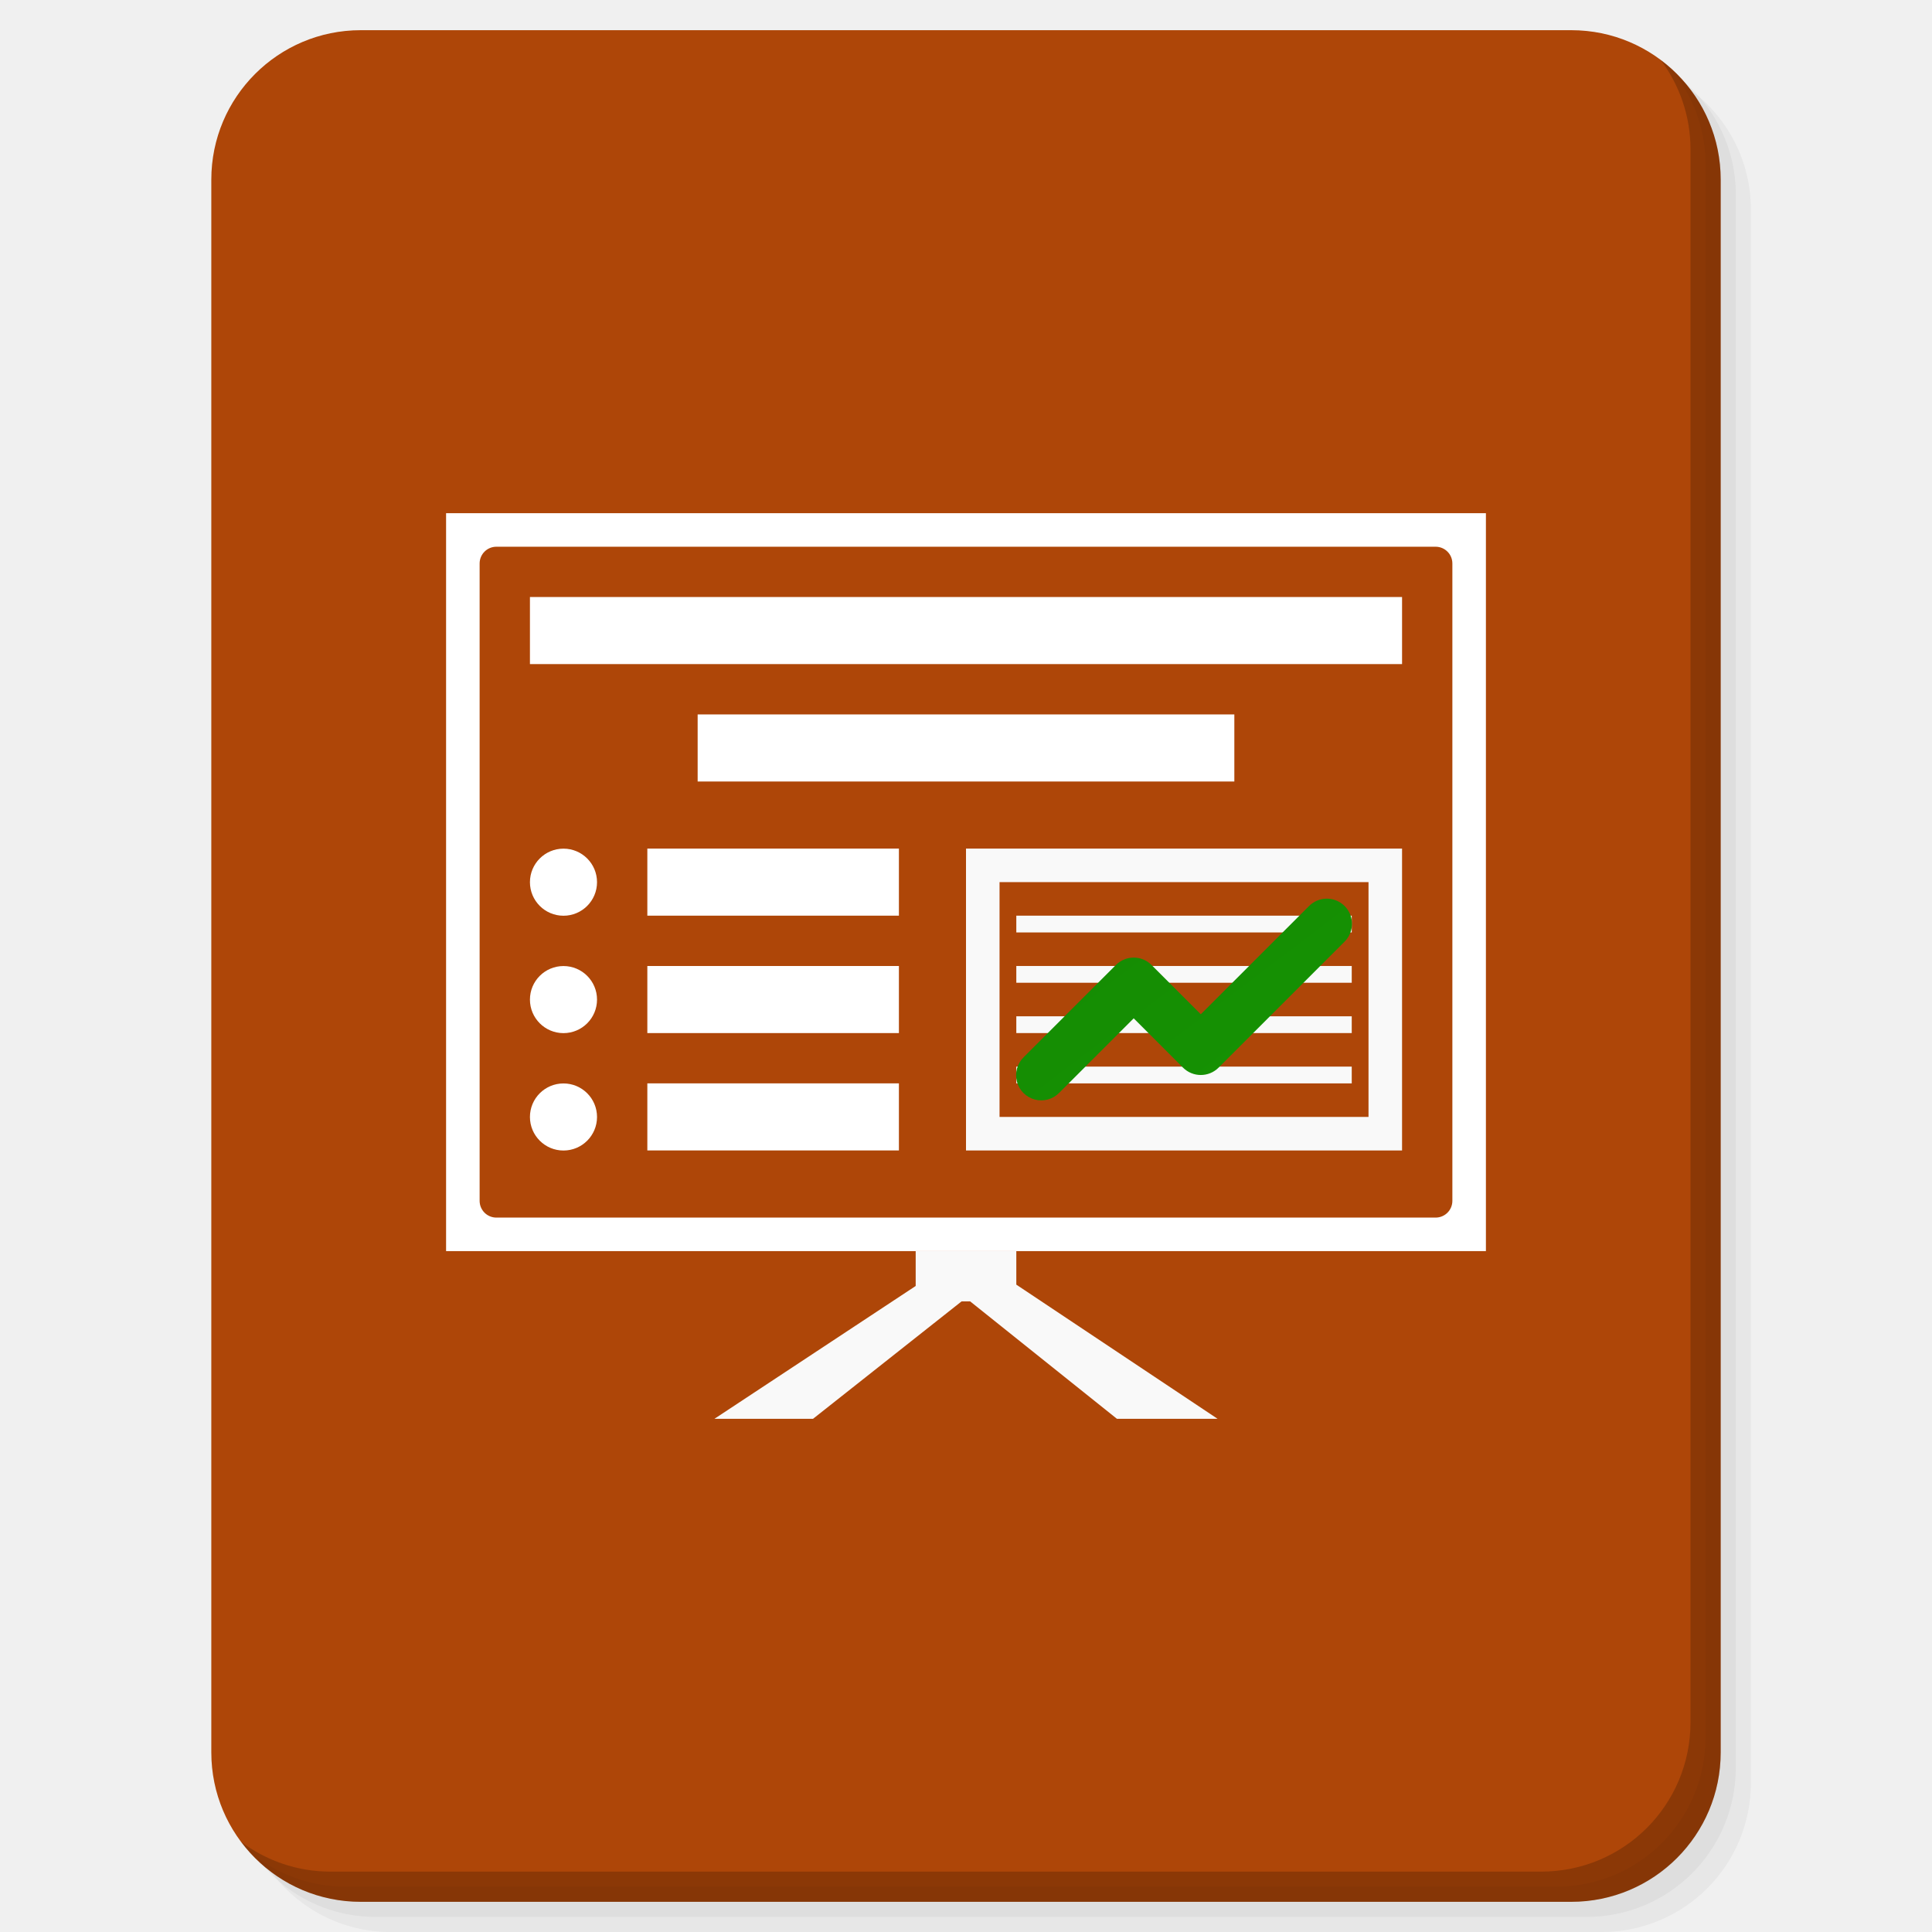
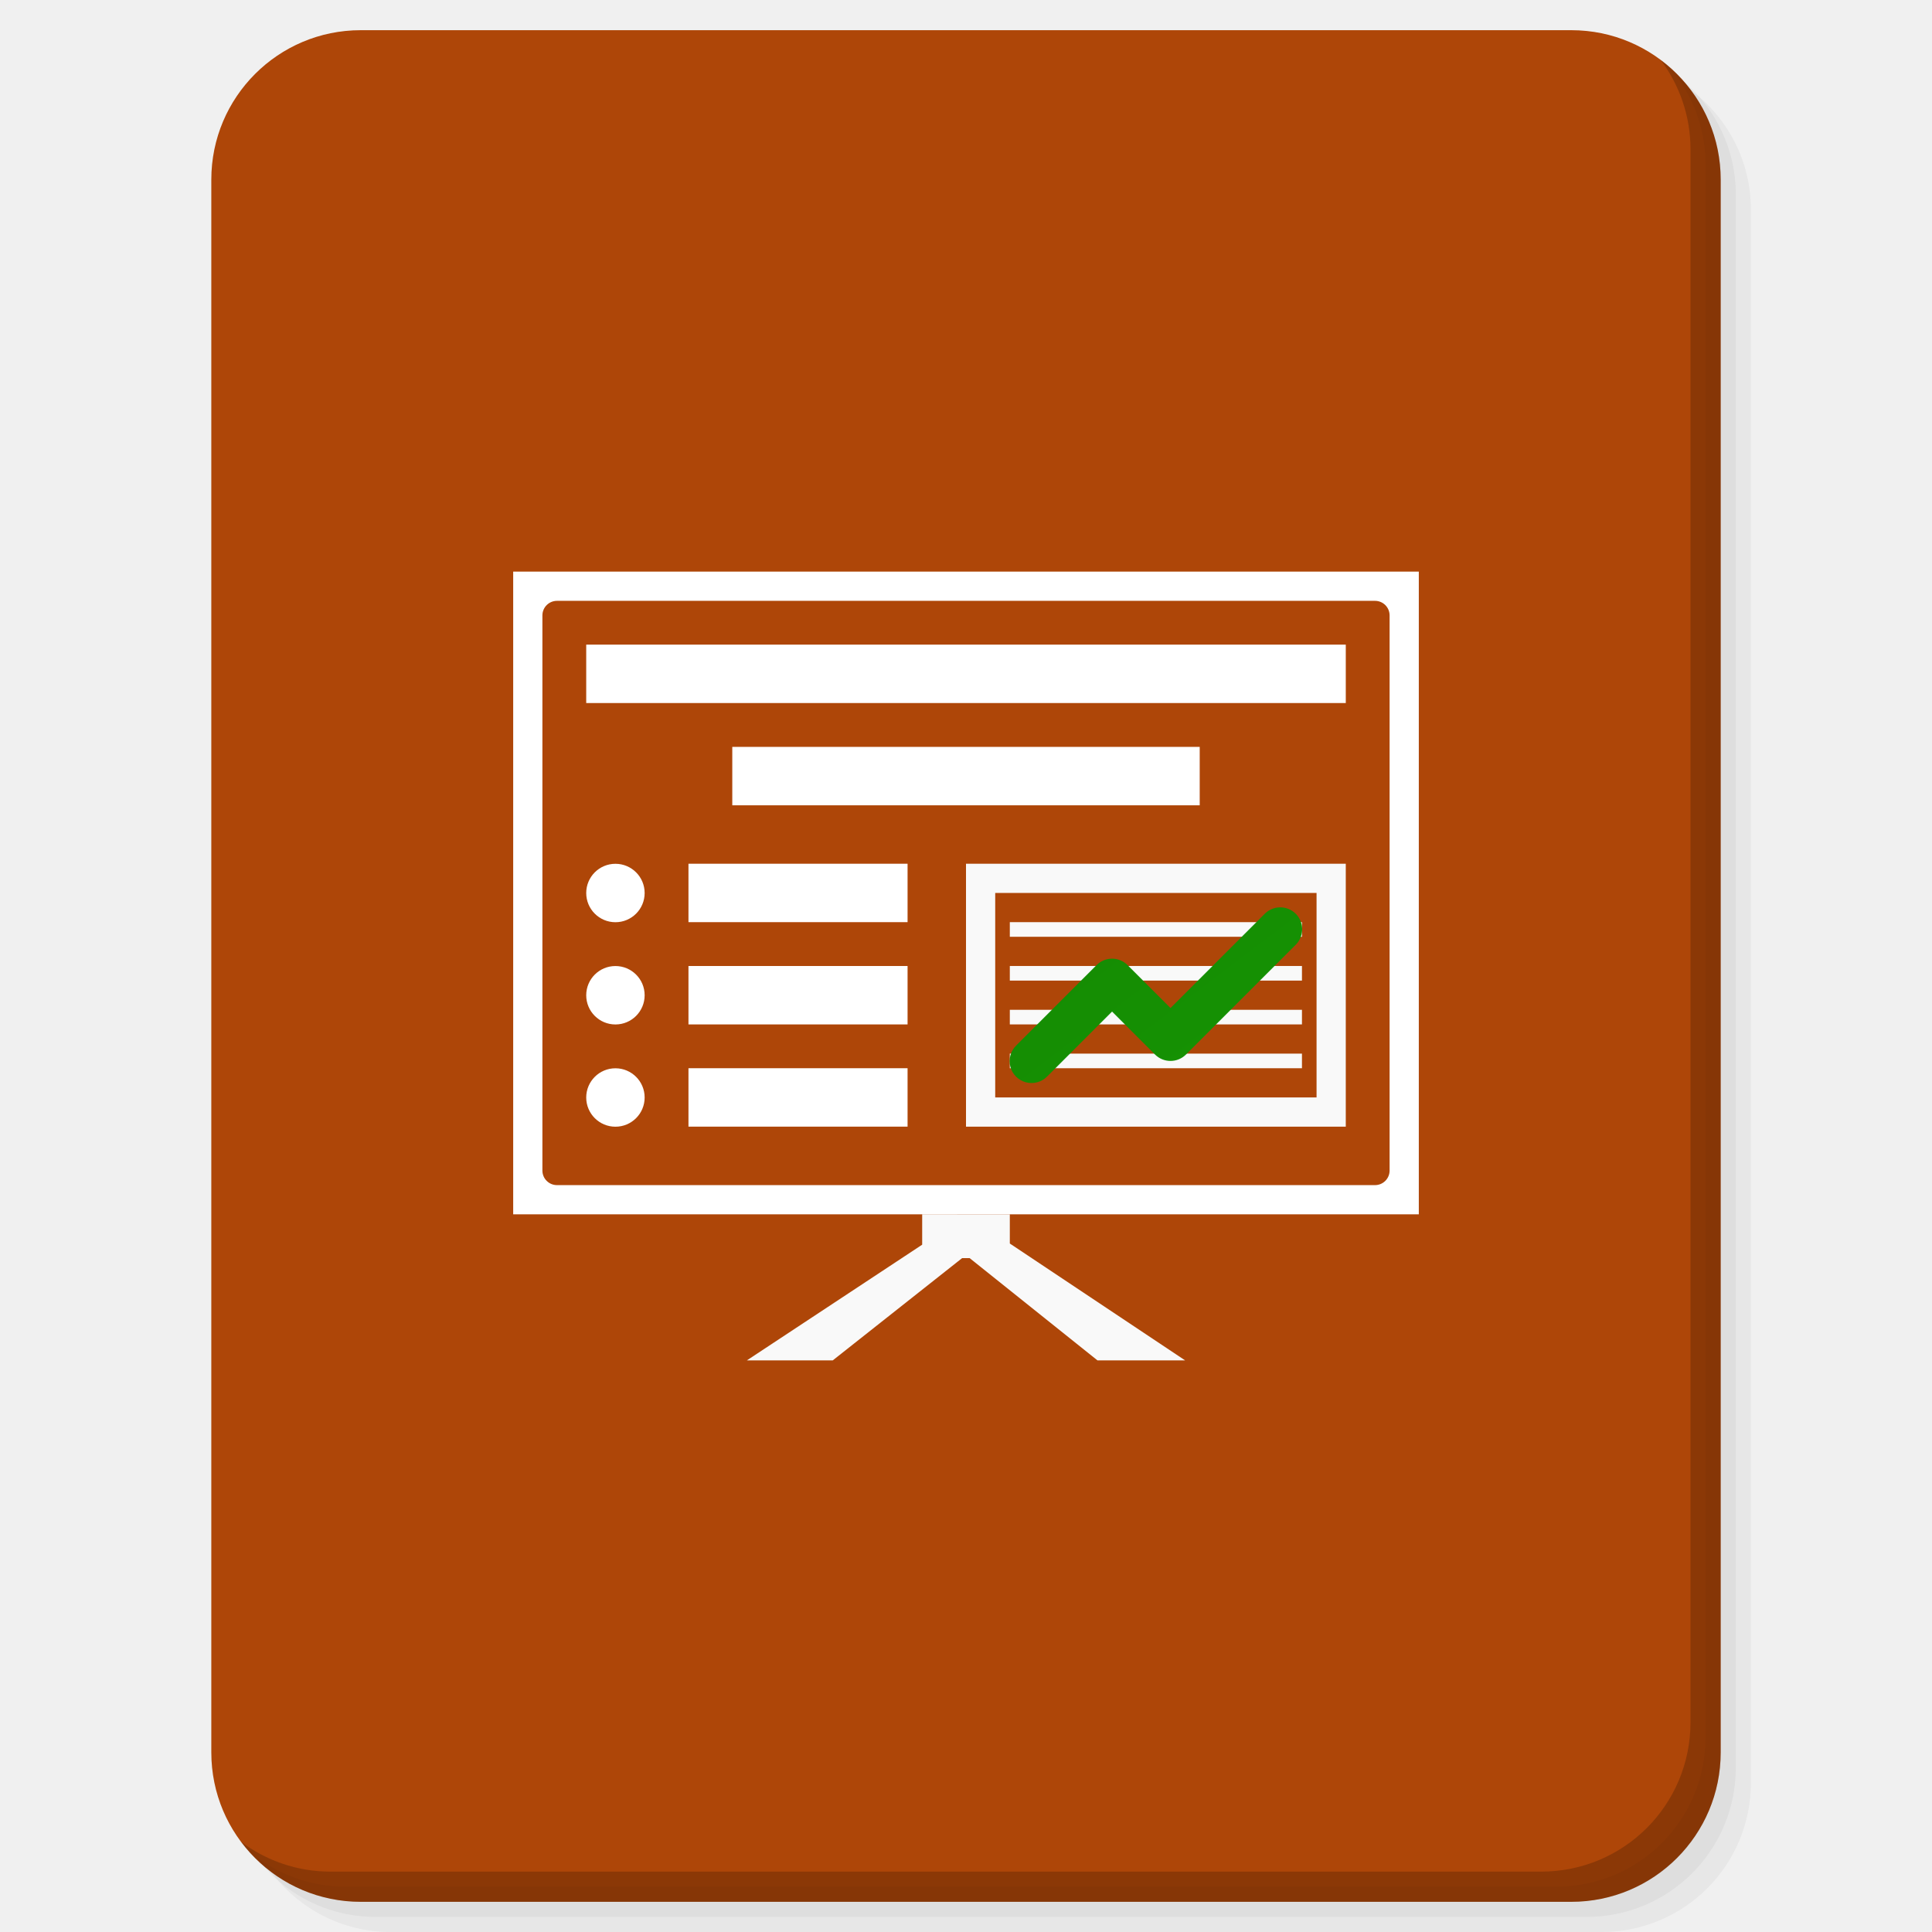
<svg xmlns="http://www.w3.org/2000/svg" xmlns:xlink="http://www.w3.org/1999/xlink" version="1.1" id="Layer_1" x="0px" y="0px" viewBox="0 0 256 256" enable-background="new 0 0 256 256" xml:space="preserve">
  <defs id="defs251">
    <clipPath id="b">
      <use width="100%" overflow="visible" xlink:href="#a" height="100%" id="use5" />
    </clipPath>
    <linearGradient x1="29.337" x2="81.837" y1="75.021" gradientUnits="userSpaceOnUse" y2="44.354" id="c">
      <stop id="stop10" offset="0" stop-opacity=".6" stop-color="#A52714" />
      <stop id="stop12" offset=".66" stop-opacity="0" stop-color="#A52714" />
    </linearGradient>
    <clipPath id="clipPath1232">
      <use width="100%" overflow="visible" xlink:href="#a" height="100%" id="use1230" />
    </clipPath>
    <clipPath id="clipPath1236">
      <use width="100%" overflow="visible" xlink:href="#a" height="100%" id="use1234" />
    </clipPath>
    <linearGradient x1="110.87" x2="52.538" y1="164.5" gradientUnits="userSpaceOnUse" y2="130.33" id="d">
      <stop id="stop23" offset="0" stop-opacity=".4" stop-color="#055524" />
      <stop id="stop25" offset=".33" stop-opacity="0" stop-color="#055524" />
    </linearGradient>
    <clipPath id="clipPath1244">
      <use width="100%" overflow="visible" xlink:href="#a" height="100%" id="use1242" />
    </clipPath>
    <clipPath id="clipPath1248">
      <use width="100%" overflow="visible" xlink:href="#a" height="100%" id="use1246" />
    </clipPath>
    <clipPath id="f">
      <use y="0" x="0" style="overflow:visible" id="use37" height="100%" xlink:href="#e" overflow="visible" width="100%" />
    </clipPath>
    <linearGradient x1="121.86" x2="136.55" y1="49.804" gradientUnits="userSpaceOnUse" y2="114.13" id="g">
      <stop id="stop42" offset="0" stop-opacity=".3" stop-color="#EA6100" />
      <stop id="stop44" offset=".66" stop-opacity="0" stop-color="#EA6100" />
    </linearGradient>
    <clipPath id="clipPath1258">
      <use width="100%" overflow="visible" xlink:href="#a" height="100%" id="use1256" />
    </clipPath>
    <clipPath id="clipPath1269">
      <use width="100%" overflow="visible" xlink:href="#a" height="100%" id="use1267" />
    </clipPath>
    <clipPath id="j">
      <use y="0" x="0" style="overflow:visible" id="use62" height="100%" xlink:href="#i" overflow="visible" width="100%" />
    </clipPath>
    <radialGradient id="l" gradientUnits="userSpaceOnUse" cy="55.948" cx="668.18" gradientTransform="translate(-576)" r="84.078">
      <stop stop-color="#3E2723" stop-opacity=".2" offset="0" id="stop73" />
      <stop stop-color="#3E2723" stop-opacity="0" offset="1" id="stop75" />
    </radialGradient>
    <clipPath id="clipPath1285">
      <use width="100%" overflow="visible" xlink:href="#a" height="100%" id="use1283" />
    </clipPath>
    <clipPath id="clipPath1289">
      <use width="100%" overflow="visible" xlink:href="#a" height="100%" id="use1287" />
    </clipPath>
    <clipPath id="n">
      <use y="0" x="0" style="overflow:visible" id="use83" height="100%" xlink:href="#m" overflow="visible" width="100%" />
    </clipPath>
    <radialGradient id="p" gradientUnits="userSpaceOnUse" cy="48.52" cx="597.88" gradientTransform="translate(-576)" r="78.044">
      <stop stop-color="#3E2723" stop-opacity=".2" offset="0" id="stop94" />
      <stop stop-color="#3E2723" stop-opacity="0" offset="1" id="stop96" />
    </radialGradient>
    <clipPath id="clipPath1305">
      <use width="100%" overflow="visible" xlink:href="#a" height="100%" id="use1303" />
    </clipPath>
    <radialGradient id="q" gradientUnits="userSpaceOnUse" cy="96.138" cx="671.84" gradientTransform="translate(-576)" r="87.87">
      <stop stop-color="#263238" stop-opacity=".2" offset="0" id="stop101" />
      <stop stop-color="#263238" stop-opacity="0" offset="1" id="stop103" />
    </radialGradient>
    <clipPath id="clipPath1312">
      <use width="100%" overflow="visible" xlink:href="#a" height="100%" id="use1310" />
    </clipPath>
    <clipPath id="clipPath1316">
      <use width="100%" overflow="visible" xlink:href="#a" height="100%" id="use1314" />
    </clipPath>
    <clipPath id="clipPath1320">
      <use width="100%" overflow="visible" xlink:href="#a" height="100%" id="use1318" />
    </clipPath>
    <clipPath id="clipPath1324">
      <use width="100%" overflow="visible" xlink:href="#a" height="100%" id="use1322" />
    </clipPath>
    <path d="m 8,184 h 83.77 l 38.88,-38.88 V 116 H 61.36 L 8,24.48 Z" id="e" />
    <path d="m 96,56 34.65,60 -38.88,68 H 184 V 56 Z" id="i" />
    <path d="M 21.97,8 V 48.34 L 61.36,116 96,56 h 88 V 8 Z" id="m" />
    <clipPath id="b-1">
      <use width="100%" overflow="visible" xlink:href="#a" height="100%" id="use5-7" />
    </clipPath>
    <clipPath id="clipPath1232-2">
      <use width="100%" overflow="visible" xlink:href="#a" height="100%" id="use1230-2" />
    </clipPath>
    <clipPath id="clipPath1236-6">
      <use width="100%" overflow="visible" xlink:href="#a" height="100%" id="use1234-1" />
    </clipPath>
    <clipPath id="clipPath1244-1">
      <use width="100%" overflow="visible" xlink:href="#a" height="100%" id="use1242-5" />
    </clipPath>
    <clipPath id="clipPath1248-9">
      <use width="100%" overflow="visible" xlink:href="#a" height="100%" id="use1246-4" />
    </clipPath>
    <clipPath id="f-9">
      <use y="0" x="0" style="overflow:visible" id="use37-0" height="100%" xlink:href="#e-8" overflow="visible" width="100%" />
    </clipPath>
    <clipPath id="clipPath1258-7">
      <use width="100%" overflow="visible" xlink:href="#a" height="100%" id="use1256-7" />
    </clipPath>
    <clipPath id="clipPath1269-1">
      <use width="100%" overflow="visible" xlink:href="#a" height="100%" id="use1267-1" />
    </clipPath>
    <clipPath id="j-5">
      <use y="0" x="0" style="overflow:visible" id="use62-9" height="100%" xlink:href="#i-5" overflow="visible" width="100%" />
    </clipPath>
    <radialGradient id="l-7" gradientUnits="userSpaceOnUse" cy="55.948" cx="668.18" gradientTransform="translate(-576)" r="84.078">
      <stop stop-color="#3E2723" stop-opacity=".2" offset="0" id="stop73-7" />
      <stop stop-color="#3E2723" stop-opacity="0" offset="1" id="stop75-6" />
    </radialGradient>
    <clipPath id="clipPath1285-7">
      <use width="100%" overflow="visible" xlink:href="#a" height="100%" id="use1283-3" />
    </clipPath>
    <clipPath id="clipPath1289-6">
      <use width="100%" overflow="visible" xlink:href="#a" height="100%" id="use1287-5" />
    </clipPath>
    <clipPath id="n-6">
      <use y="0" x="0" style="overflow:visible" id="use83-3" height="100%" xlink:href="#m-6" overflow="visible" width="100%" />
    </clipPath>
    <radialGradient id="p-9" gradientUnits="userSpaceOnUse" cy="48.52" cx="597.88" gradientTransform="translate(-576)" r="78.044">
      <stop stop-color="#3E2723" stop-opacity=".2" offset="0" id="stop94-4" />
      <stop stop-color="#3E2723" stop-opacity="0" offset="1" id="stop96-8" />
    </radialGradient>
    <clipPath id="clipPath1305-1">
      <use width="100%" overflow="visible" xlink:href="#a" height="100%" id="use1303-2" />
    </clipPath>
    <radialGradient id="q-9" gradientUnits="userSpaceOnUse" cy="96.138" cx="671.84" gradientTransform="translate(-576)" r="87.87">
      <stop stop-color="#263238" stop-opacity=".2" offset="0" id="stop101-3" />
      <stop stop-color="#263238" stop-opacity="0" offset="1" id="stop103-9" />
    </radialGradient>
    <clipPath id="clipPath1312-0">
      <use width="100%" overflow="visible" xlink:href="#a" height="100%" id="use1310-8" />
    </clipPath>
    <clipPath id="clipPath1316-8">
      <use width="100%" overflow="visible" xlink:href="#a" height="100%" id="use1314-5" />
    </clipPath>
    <clipPath id="clipPath1320-0">
      <use width="100%" overflow="visible" xlink:href="#a" height="100%" id="use1318-9" />
    </clipPath>
    <clipPath id="clipPath1324-6">
      <use width="100%" overflow="visible" xlink:href="#a" height="100%" id="use1322-3" />
    </clipPath>
    <path d="m 8,184 h 83.77 l 38.88,-38.88 V 116 H 61.36 L 8,24.48 Z" id="e-8" />
    <path d="m 96,56 34.65,60 -38.88,68 H 184 V 56 Z" id="i-5" />
    <path d="M 21.97,8 V 48.34 L 61.36,116 96,56 h 88 V 8 Z" id="m-6" />
    <radialGradient id="r" gradientUnits="userSpaceOnUse" cy="32.014" cx="34.286" gradientTransform="translate(-23.07961,-106.2699)" r="176.75">
      <stop stop-color="#fff" stop-opacity=".1" offset="0" id="stop130" />
      <stop stop-color="#fff" stop-opacity="0" offset="1" id="stop132" />
    </radialGradient>
    <clipPath id="b-0">
      <use y="0" x="0" style="overflow:visible" width="100%" overflow="visible" xlink:href="#a" height="100%" id="use5-5" />
    </clipPath>
    <clipPath id="clipPath963">
      <use y="0" x="0" style="overflow:visible" width="100%" overflow="visible" xlink:href="#a" height="100%" id="use961" />
    </clipPath>
    <clipPath id="clipPath967">
      <use y="0" x="0" style="overflow:visible" width="100%" overflow="visible" xlink:href="#a" height="100%" id="use965" />
    </clipPath>
    <radialGradient id="q-94" gradientUnits="userSpaceOnUse" cy="96.138" cx="671.84" gradientTransform="translate(-576)" r="87.87">
      <stop stop-color="#263238" stop-opacity=".2" offset="0" id="stop101-6" />
      <stop stop-color="#263238" stop-opacity="0" offset="1" id="stop103-92" />
    </radialGradient>
    <clipPath id="clipPath974">
      <use y="0" x="0" style="overflow:visible" width="100%" overflow="visible" xlink:href="#a" height="100%" id="use972" />
    </clipPath>
    <radialGradient id="p-2" gradientUnits="userSpaceOnUse" cy="48.52" cx="597.88" gradientTransform="translate(-576)" r="78.044">
      <stop stop-color="#3E2723" stop-opacity=".2" offset="0" id="stop94-47" />
      <stop stop-color="#3E2723" stop-opacity="0" offset="1" id="stop96-7" />
    </radialGradient>
    <clipPath id="clipPath981">
      <use y="0" x="0" style="overflow:visible" width="100%" overflow="visible" xlink:href="#a" height="100%" id="use979" />
    </clipPath>
    <clipPath id="clipPath985">
      <use y="0" x="0" style="overflow:visible" width="100%" overflow="visible" xlink:href="#a" height="100%" id="use983" />
    </clipPath>
    <clipPath id="n-5">
      <use width="100%" overflow="visible" xlink:href="#m-0" height="100%" id="use83-4" style="overflow:visible" x="0" y="0" />
    </clipPath>
    <radialGradient id="l-2" gradientUnits="userSpaceOnUse" cy="55.948" cx="668.18" gradientTransform="translate(-576)" r="84.078">
      <stop stop-color="#3E2723" stop-opacity=".2" offset="0" id="stop73-8" />
      <stop stop-color="#3E2723" stop-opacity="0" offset="1" id="stop75-9" />
    </radialGradient>
    <clipPath id="clipPath997">
      <use y="0" x="0" style="overflow:visible" width="100%" overflow="visible" xlink:href="#a" height="100%" id="use995" />
    </clipPath>
    <clipPath id="clipPath1001">
      <use y="0" x="0" style="overflow:visible" width="100%" overflow="visible" xlink:href="#a" height="100%" id="use999" />
    </clipPath>
    <clipPath id="j-3">
      <use width="100%" overflow="visible" xlink:href="#i-1" height="100%" id="use62-6" style="overflow:visible" x="0" y="0" />
    </clipPath>
    <clipPath id="clipPath1010">
      <use y="0" x="0" style="overflow:visible" width="100%" overflow="visible" xlink:href="#a" height="100%" id="use1008" />
    </clipPath>
    <clipPath id="clipPath1017">
      <use y="0" x="0" style="overflow:visible" width="100%" overflow="visible" xlink:href="#a" height="100%" id="use1015" />
    </clipPath>
    <clipPath id="f-0">
      <use width="100%" overflow="visible" xlink:href="#e-1" height="100%" id="use37-5" style="overflow:visible" x="0" y="0" />
    </clipPath>
    <clipPath id="clipPath1029">
      <use y="0" x="0" style="overflow:visible" width="100%" overflow="visible" xlink:href="#a" height="100%" id="use1027" />
    </clipPath>
    <clipPath id="clipPath1033">
      <use y="0" x="0" style="overflow:visible" width="100%" overflow="visible" xlink:href="#a" height="100%" id="use1031" />
    </clipPath>
    <clipPath id="clipPath1043">
      <use y="0" x="0" style="overflow:visible" width="100%" overflow="visible" xlink:href="#a" height="100%" id="use1041" />
    </clipPath>
    <clipPath id="clipPath1047">
      <use y="0" x="0" style="overflow:visible" width="100%" overflow="visible" xlink:href="#a" height="100%" id="use1045" />
    </clipPath>
    <path id="e-1" d="m 8,184 h 83.77 l 38.88,-38.88 V 116 H 61.36 L 8,24.48 Z" />
    <path id="i-1" d="m 96,56 34.65,60 -38.88,68 H 184 V 56 Z" />
    <path id="m-0" d="M 21.97,8 V 48.34 L 61.36,116 96,56 h 88 V 8 Z" />
    <circle r="88" cx="96" cy="96" id="a" />
    <path d="m8 184h83.77l38.88-38.88v-29.12h-69.29l-53.36-91.52z" id="e-6" />
    <path d="m96 56l34.65 60-38.88 68h92.23v-128z" id="i-2" />
    <path d="m21.97 8v40.34l39.39 67.66 34.64-60h88v-48z" id="m-8" />
    <defs id="defs1820">
      <path d="M 21.97,8 V 48.34 L 61.36,116 96,56 h 88 V 8 Z" id="path1928" />
    </defs>
    <clipPath id="n-7">
      <use id="use1822" height="100%" xlink:href="#m-8" overflow="visible" width="100%" style="overflow:visible" x="0" y="0" />
    </clipPath>
    <defs id="defs1799">
      <path d="m 96,56 34.65,60 -38.88,68 H 184 V 56 Z" id="path1918" />
    </defs>
    <clipPath id="j-6">
      <use id="use1801" height="100%" xlink:href="#i-2" overflow="visible" width="100%" style="overflow:visible" x="0" y="0" />
    </clipPath>
    <defs id="defs1774">
      <path d="m 8,184 h 83.77 l 38.88,-38.88 V 116 H 61.36 L 8,24.48 Z" id="path1902" />
    </defs>
    <clipPath id="f-06">
      <use id="use1776" height="100%" xlink:href="#e-6" overflow="visible" width="100%" style="overflow:visible" x="0" y="0" />
    </clipPath>
    <linearGradient x1="110.87" x2="52.538" y1="164.5" gradientUnits="userSpaceOnUse" y2="130.33" id="linearGradient1897">
      <stop id="stop1762" offset="0" stop-opacity=".4" stop-color="#055524" />
      <stop id="stop1764" offset=".33" stop-opacity="0" stop-color="#055524" />
    </linearGradient>
    <linearGradient x1="29.337" x2="81.837" y1="75.021" gradientUnits="userSpaceOnUse" y2="44.354" id="linearGradient1889">
      <stop id="stop1749" offset="0" stop-opacity=".6" stop-color="#A52714" />
      <stop id="stop1751" offset=".66" stop-opacity="0" stop-color="#A52714" />
    </linearGradient>
    <linearGradient id="linearGradient1910" y2="114.13" gradientUnits="userSpaceOnUse" y1="49.804" x2="136.55" x1="121.86">
      <stop stop-color="#EA6100" stop-opacity=".3" offset="0" id="stop1781" />
      <stop stop-color="#EA6100" stop-opacity="0" offset=".66" id="stop1783" />
    </linearGradient>
    <clipPath id="b-3">
      <use y="0" x="0" style="overflow:visible" width="100%" overflow="visible" xlink:href="#a" height="100%" id="use5-1" />
    </clipPath>
    <clipPath id="clipPath1024">
      <use y="0" x="0" style="overflow:visible" width="100%" overflow="visible" xlink:href="#a" height="100%" id="use1022" />
    </clipPath>
    <clipPath id="clipPath1028">
      <use y="0" x="0" style="overflow:visible" width="100%" overflow="visible" xlink:href="#a" height="100%" id="use1026" />
    </clipPath>
    <clipPath id="clipPath1035">
      <use y="0" x="0" style="overflow:visible" width="100%" overflow="visible" xlink:href="#a" height="100%" id="use1033" />
    </clipPath>
    <clipPath id="clipPath1039">
      <use y="0" x="0" style="overflow:visible" width="100%" overflow="visible" xlink:href="#a" height="100%" id="use1037" />
    </clipPath>
    <clipPath id="f-6">
      <use y="0" x="0" style="overflow:visible" id="use37-8" height="100%" xlink:href="#e-61" overflow="visible" width="100%" />
    </clipPath>
    <clipPath id="clipPath1048">
      <use y="0" x="0" style="overflow:visible" width="100%" overflow="visible" xlink:href="#a" height="100%" id="use1046" />
    </clipPath>
    <clipPath id="clipPath1058">
      <use y="0" x="0" style="overflow:visible" width="100%" overflow="visible" xlink:href="#a" height="100%" id="use1056" />
    </clipPath>
    <clipPath id="j-66">
      <use y="0" x="0" style="overflow:visible" id="use62-4" height="100%" xlink:href="#i-59" overflow="visible" width="100%" />
    </clipPath>
    <radialGradient id="l-9" gradientUnits="userSpaceOnUse" cy="55.948" cx="668.18" gradientTransform="translate(-576)" r="84.078">
      <stop stop-color="#3E2723" stop-opacity=".2" offset="0" id="stop73-5" />
      <stop stop-color="#3E2723" stop-opacity="0" offset="1" id="stop75-0" />
    </radialGradient>
    <clipPath id="clipPath1073">
      <use y="0" x="0" style="overflow:visible" width="100%" overflow="visible" xlink:href="#a" height="100%" id="use1071" />
    </clipPath>
    <clipPath id="clipPath1077">
      <use y="0" x="0" style="overflow:visible" width="100%" overflow="visible" xlink:href="#a" height="100%" id="use1075" />
    </clipPath>
    <clipPath id="n-4">
      <use y="0" x="0" style="overflow:visible" id="use83-8" height="100%" xlink:href="#m-4" overflow="visible" width="100%" />
    </clipPath>
    <radialGradient id="p-7" gradientUnits="userSpaceOnUse" cy="48.52" cx="597.88" gradientTransform="translate(-576)" r="78.044">
      <stop stop-color="#3E2723" stop-opacity=".2" offset="0" id="stop94-1" />
      <stop stop-color="#3E2723" stop-opacity="0" offset="1" id="stop96-72" />
    </radialGradient>
    <clipPath id="clipPath1092">
      <use y="0" x="0" style="overflow:visible" width="100%" overflow="visible" xlink:href="#a" height="100%" id="use1090" />
    </clipPath>
    <radialGradient id="q-7" gradientUnits="userSpaceOnUse" cy="96.138" cx="671.84" gradientTransform="translate(-576)" r="87.87">
      <stop stop-color="#263238" stop-opacity=".2" offset="0" id="stop101-2" />
      <stop stop-color="#263238" stop-opacity="0" offset="1" id="stop103-2" />
    </radialGradient>
    <clipPath id="clipPath1099">
      <use y="0" x="0" style="overflow:visible" width="100%" overflow="visible" xlink:href="#a" height="100%" id="use1097" />
    </clipPath>
    <clipPath id="clipPath1103">
      <use y="0" x="0" style="overflow:visible" width="100%" overflow="visible" xlink:href="#a" height="100%" id="use1101" />
    </clipPath>
    <clipPath id="clipPath1107">
      <use y="0" x="0" style="overflow:visible" width="100%" overflow="visible" xlink:href="#a" height="100%" id="use1105" />
    </clipPath>
    <clipPath id="clipPath1111">
      <use y="0" x="0" style="overflow:visible" width="100%" overflow="visible" xlink:href="#a" height="100%" id="use1109" />
    </clipPath>
    <radialGradient id="r-6" gradientUnits="userSpaceOnUse" cy="32.014" cx="34.286" gradientTransform="translate(-7,-7)" r="176.75">
      <stop stop-color="#fff" stop-opacity=".1" offset="0" id="stop130-1" />
      <stop stop-color="#fff" stop-opacity="0" offset="1" id="stop132-0" />
    </radialGradient>
    <path d="m 8,184 h 83.77 l 38.88,-38.88 V 116 H 61.36 L 8,24.48 Z" id="e-61" />
    <path d="m 96,56 34.65,60 -38.88,68 H 184 V 56 Z" id="i-59" />
    <path d="M 21.97,8 V 48.34 L 61.36,116 96,56 h 88 V 8 Z" id="m-4" />
    <clipPath id="b-9">
      <use y="0" x="0" style="overflow:visible" width="100%" overflow="visible" xlink:href="#a" height="100%" id="use5-0" />
    </clipPath>
    <clipPath id="clipPath1024-7">
      <use y="0" x="0" style="overflow:visible" width="100%" overflow="visible" xlink:href="#a" height="100%" id="use1022-7" />
    </clipPath>
    <clipPath id="clipPath1028-1">
      <use y="0" x="0" style="overflow:visible" width="100%" overflow="visible" xlink:href="#a" height="100%" id="use1026-1" />
    </clipPath>
    <clipPath id="clipPath1035-7">
      <use y="0" x="0" style="overflow:visible" width="100%" overflow="visible" xlink:href="#a" height="100%" id="use1033-7" />
    </clipPath>
    <clipPath id="clipPath1039-6">
      <use y="0" x="0" style="overflow:visible" width="100%" overflow="visible" xlink:href="#a" height="100%" id="use1037-7" />
    </clipPath>
    <clipPath id="f-3">
      <use y="0" x="0" style="overflow:visible" id="use37-6" height="100%" xlink:href="#e-9" overflow="visible" width="100%" />
    </clipPath>
    <clipPath id="clipPath1048-3">
      <use y="0" x="0" style="overflow:visible" width="100%" overflow="visible" xlink:href="#a" height="100%" id="use1046-9" />
    </clipPath>
    <clipPath id="clipPath1058-4">
      <use y="0" x="0" style="overflow:visible" width="100%" overflow="visible" xlink:href="#a" height="100%" id="use1056-8" />
    </clipPath>
    <clipPath id="j-1">
      <use y="0" x="0" style="overflow:visible" id="use62-2" height="100%" xlink:href="#i-6" overflow="visible" width="100%" />
    </clipPath>
    <radialGradient id="l-93" gradientUnits="userSpaceOnUse" cy="55.948" cx="668.18" gradientTransform="translate(-576)" r="84.078">
      <stop stop-color="#3E2723" stop-opacity=".2" offset="0" id="stop73-9" />
      <stop stop-color="#3E2723" stop-opacity="0" offset="1" id="stop75-08" />
    </radialGradient>
    <clipPath id="clipPath1073-8">
      <use y="0" x="0" style="overflow:visible" width="100%" overflow="visible" xlink:href="#a" height="100%" id="use1071-5" />
    </clipPath>
    <clipPath id="clipPath1077-0">
      <use y="0" x="0" style="overflow:visible" width="100%" overflow="visible" xlink:href="#a" height="100%" id="use1075-9" />
    </clipPath>
    <clipPath id="n-63">
      <use y="0" x="0" style="overflow:visible" id="use83-85" height="100%" xlink:href="#m-2" overflow="visible" width="100%" />
    </clipPath>
    <radialGradient id="p-6" gradientUnits="userSpaceOnUse" cy="48.52" cx="597.88" gradientTransform="translate(-576)" r="78.044">
      <stop stop-color="#3E2723" stop-opacity=".2" offset="0" id="stop94-11" />
      <stop stop-color="#3E2723" stop-opacity="0" offset="1" id="stop96-5" />
    </radialGradient>
    <clipPath id="clipPath1092-9">
      <use y="0" x="0" style="overflow:visible" width="100%" overflow="visible" xlink:href="#a" height="100%" id="use1090-8" />
    </clipPath>
    <radialGradient id="q-4" gradientUnits="userSpaceOnUse" cy="96.138" cx="671.84" gradientTransform="translate(-576)" r="87.87">
      <stop stop-color="#263238" stop-opacity=".2" offset="0" id="stop101-8" />
      <stop stop-color="#263238" stop-opacity="0" offset="1" id="stop103-1" />
    </radialGradient>
    <clipPath id="clipPath1099-0">
      <use y="0" x="0" style="overflow:visible" width="100%" overflow="visible" xlink:href="#a" height="100%" id="use1097-3" />
    </clipPath>
    <clipPath id="clipPath1103-0">
      <use y="0" x="0" style="overflow:visible" width="100%" overflow="visible" xlink:href="#a" height="100%" id="use1101-4" />
    </clipPath>
    <clipPath id="clipPath1107-4">
      <use y="0" x="0" style="overflow:visible" width="100%" overflow="visible" xlink:href="#a" height="100%" id="use1105-4" />
    </clipPath>
    <clipPath id="clipPath1111-4">
      <use y="0" x="0" style="overflow:visible" width="100%" overflow="visible" xlink:href="#a" height="100%" id="use1109-7" />
    </clipPath>
    <radialGradient id="r-63" gradientUnits="userSpaceOnUse" cy="32.014" cx="34.286" gradientTransform="translate(-7,-7)" r="176.75">
      <stop stop-color="#fff" stop-opacity=".1" offset="0" id="stop130-17" />
      <stop stop-color="#fff" stop-opacity="0" offset="1" id="stop132-5" />
    </radialGradient>
    <path d="m 8,184 h 83.77 l 38.88,-38.88 V 116 H 61.36 L 8,24.48 Z" id="e-9" />
    <path d="m 96,56 34.65,60 -38.88,68 H 184 V 56 Z" id="i-6" />
    <path d="M 21.97,8 V 48.34 L 61.36,116 96,56 h 88 V 8 Z" id="m-2" />
    <filter y="-0.25" height="1.5" style="color-interpolation-filters:sRGB;" id="filter1161">
      <feGaussianBlur stdDeviation="5" result="result6" id="feGaussianBlur1151" />
      <feComposite result="result8" in="SourceGraphic" operator="atop" in2="result6" id="feComposite1153" />
      <feComposite result="result9" operator="over" in2="SourceAlpha" in="result8" id="feComposite1155" />
      <feColorMatrix values="1 0 0 0 0 0 1 0 0 0 0 0 1 0 0 0 0 0 1 0 " result="result10" id="feColorMatrix1157" />
      <feBlend in="result10" mode="normal" in2="result6" id="feBlend1159" />
    </filter>
    <filter style="color-interpolation-filters:sRGB;" id="filter1179">
      <feMorphology result="result1" in="SourceAlpha" operator="dilate" radius="3.6" id="feMorphology1167" />
      <feGaussianBlur stdDeviation="3.6" in="result1" result="result0" id="feGaussianBlur1169" />
      <feDiffuseLighting surfaceScale="-5" id="feDiffuseLighting1173">
        <feDistantLight elevation="45" azimuth="225" id="feDistantLight1171" />
      </feDiffuseLighting>
      <feComposite in2="result0" operator="in" result="result91" id="feComposite1175" />
      <feComposite in="SourceGraphic" in2="result91" id="feComposite1177" />
    </filter>
    <clipPath clipPathUnits="userSpaceOnUse" id="clipPath1201">
      <rect style="display:inline;fill:#d38d5f;fill-opacity:1;stroke:none;stroke-width:3.159;stroke-linecap:butt;stroke-linejoin:bevel;stroke-miterlimit:4;stroke-dasharray:none;stroke-opacity:1;paint-order:fill markers stroke" id="rect1203" width="200" height="240" x="-219.5" y="-92.5" ry="19.5" transform="scale(-1)" />
    </clipPath>
    <clipPath clipPathUnits="userSpaceOnUse" id="clipPath1201-3">
      <rect style="display:inline;fill:#d38d5f;fill-opacity:1;stroke:none;stroke-width:3.159;stroke-linecap:butt;stroke-linejoin:bevel;stroke-miterlimit:4;stroke-dasharray:none;stroke-opacity:1;paint-order:fill markers stroke" id="rect1203-6" width="200" height="240" x="-219.5" y="-92.5" ry="19.5" transform="scale(-1)" />
    </clipPath>
    <filter style="color-interpolation-filters:sRGB" id="filter1179-7">
      <feMorphology result="result1" in="SourceAlpha" operator="dilate" radius="3.6" id="feMorphology1167-5" />
      <feGaussianBlur stdDeviation="3.6" in="result1" result="result0" id="feGaussianBlur1169-3" />
      <feDiffuseLighting surfaceScale="-5" id="feDiffuseLighting1173-5">
        <feDistantLight elevation="45" azimuth="225" id="feDistantLight1171-6" />
      </feDiffuseLighting>
      <feComposite in2="result0" operator="in" result="result91" id="feComposite1175-2" />
      <feComposite in="SourceGraphic" in2="result91" id="feComposite1177-9" />
    </filter>
    <clipPath clipPathUnits="userSpaceOnUse" id="clipPath1201-3-3">
      <rect style="display:inline;fill:#d38d5f;fill-opacity:1;stroke:none;stroke-width:3.159;stroke-linecap:butt;stroke-linejoin:bevel;stroke-miterlimit:4;stroke-dasharray:none;stroke-opacity:1;paint-order:fill markers stroke" id="rect1203-6-6" width="200" height="240" x="-219.5" y="-92.5" ry="19.5" transform="scale(-1)" />
    </clipPath>
    <clipPath clipPathUnits="userSpaceOnUse" id="clipPath1201-3-36">
      <rect style="display:inline;fill:#d38d5f;fill-opacity:1;stroke:none;stroke-width:3.159;stroke-linecap:butt;stroke-linejoin:bevel;stroke-miterlimit:4;stroke-dasharray:none;stroke-opacity:1;paint-order:fill markers stroke" id="rect1203-6-7" width="200" height="240" x="-219.5" y="-92.5" ry="19.5" transform="scale(-1)" />
    </clipPath>
    <clipPath clipPathUnits="userSpaceOnUse" id="clipPath1201-3-36-3">
      <rect style="display:inline;fill:#d38d5f;fill-opacity:1;stroke:none;stroke-width:3.159;stroke-linecap:butt;stroke-linejoin:bevel;stroke-miterlimit:4;stroke-dasharray:none;stroke-opacity:1;paint-order:fill markers stroke" id="rect1203-6-7-5" width="200" height="240" x="-219.5" y="-92.5" ry="19.5" transform="scale(-1)" />
    </clipPath>
    <clipPath clipPathUnits="userSpaceOnUse" id="clipPath1201-3-6">
      <rect style="display:inline;fill:#d38d5f;fill-opacity:1;stroke:none;stroke-width:3.159;stroke-linecap:butt;stroke-linejoin:bevel;stroke-miterlimit:4;stroke-dasharray:none;stroke-opacity:1;paint-order:fill markers stroke" id="rect1203-6-2" width="200" height="240" x="-219.5" y="-92.5" ry="19.5" transform="scale(-1)" />
    </clipPath>
    <clipPath clipPathUnits="userSpaceOnUse" id="clipPath1201-36">
      <rect style="display:inline;fill:#d38d5f;fill-opacity:1;stroke:none;stroke-width:3.159;stroke-linecap:butt;stroke-linejoin:bevel;stroke-miterlimit:4;stroke-dasharray:none;stroke-opacity:1;paint-order:fill markers stroke" id="rect1203-0" width="200" height="240" x="-219.5" y="-92.5" ry="19.5" transform="scale(-1)" />
    </clipPath>
    <filter style="color-interpolation-filters:sRGB" id="filter1179-6">
      <feMorphology result="result1" in="SourceAlpha" operator="dilate" radius="3.6" id="feMorphology1167-2" />
      <feGaussianBlur stdDeviation="3.6" in="result1" result="result0" id="feGaussianBlur1169-6" />
      <feDiffuseLighting surfaceScale="-5" id="feDiffuseLighting1173-1">
        <feDistantLight elevation="45" azimuth="225" id="feDistantLight1171-8" />
      </feDiffuseLighting>
      <feComposite in2="result0" operator="in" result="result91" id="feComposite1175-7" />
      <feComposite in="SourceGraphic" in2="result91" id="feComposite1177-92" />
    </filter>
    <linearGradient id="a-6" gradientUnits="userSpaceOnUse" x1="108.001" x2="20.001" y1="122" y2="6" gradientTransform="matrix(2.580645,0,0,2.580645,-516.5841,-67.61039)">
      <stop offset="0" stop-color="#18a303" id="stop2-2" />
      <stop offset="1" stop-color="#106802" id="stop4-9" />
    </linearGradient>
    <clipPath clipPathUnits="userSpaceOnUse" id="clipPath1201-367">
      <rect style="display:inline;fill:#d38d5f;fill-opacity:1;stroke:none;stroke-width:3.159;stroke-linecap:butt;stroke-linejoin:bevel;stroke-miterlimit:4;stroke-dasharray:none;stroke-opacity:1;paint-order:fill markers stroke" id="rect1203-5" width="200" height="240" x="-219.5" y="-92.5" ry="19.5" transform="scale(-1)" />
    </clipPath>
    <filter style="color-interpolation-filters:sRGB" id="filter1179-3">
      <feMorphology result="result1" in="SourceAlpha" operator="dilate" radius="3.6" id="feMorphology1167-56" />
      <feGaussianBlur stdDeviation="3.6" in="result1" result="result0" id="feGaussianBlur1169-2" />
      <feDiffuseLighting surfaceScale="-5" id="feDiffuseLighting1173-9">
        <feDistantLight elevation="45" azimuth="225" id="feDistantLight1171-1" />
      </feDiffuseLighting>
      <feComposite in2="result0" operator="in" result="result91" id="feComposite1175-27" />
      <feComposite in="SourceGraphic" in2="result91" id="feComposite1177-0" />
    </filter>
  </defs>
  <g id="layer2" style="display:inline">
    <rect style="display:inline;opacity:1;fill:#ae4608;fill-opacity:1;fill-rule:nonzero;stroke:none;stroke-width:0.527;stroke-linecap:butt;stroke-linejoin:bevel;stroke-miterlimit:4;stroke-dasharray:none;stroke-opacity:1;paint-order:fill markers stroke" id="rect1200-2-7" width="200" height="248" x="28" y="4" ry="19.799" />
  </g>
  <g id="layer1" style="display:inline">
-     <g style="display:inline" id="g1187" transform="matrix(0.8611422,0,0,0.8611422,432.8443,3.995518)">
+     <g style="display:inline" id="g1187" transform="matrix(0.75,0,0,0.75,393.5,20)">
      <path id="path35" d="m -361.742,187.868 v 5.368 l -30.968,20.439 h 15.171 l 22.853,-18.065 h 1.331 l 22.581,18.065 h 15.484 l -30.968,-20.645 v -5.161 z" style="display:inline;fill:#f9f9f9;stroke-width:2.581" />
      <path id="path37" d="M -434,74.325 V 187.873 h 160 V 74.325 Z m 7.742,5.161 h 144.516 c 1.43,0 2.581,1.151 2.581,2.581 v 98.065 c 0,1.43 -1.151,2.581 -2.581,2.581 h -144.516 c -1.43,0 -2.581,-1.151 -2.581,-2.581 V 82.067 c 0,-1.43 1.151,-2.581 2.581,-2.581 z m 5.161,7.737 v 10.323 h 134.194 V 87.223 Z m 25.806,18.065 v 10.323 h 82.581 V 105.288 Z m -7.742,20.645 v 10.323 h 38.71 v -10.323 z m -12.903,0.01 c -2.851,0 -5.161,2.311 -5.161,5.161 0,2.851 2.311,5.161 5.161,5.161 2.85,0 5.161,-2.311 5.161,-5.161 0,-2.85 -2.311,-5.161 -5.161,-5.161 z m 12.903,18.054 v 10.323 h 38.71 V 143.998 Z m -12.903,0.01 c -2.851,-1e-5 -5.161,2.311 -5.161,5.161 0,2.85 2.311,5.161 5.161,5.161 2.85,0 5.161,-2.311 5.161,-5.161 0,-2.851 -2.311,-5.161 -5.161,-5.161 z m 12.903,18.054 v 10.323 h 38.71 v -10.323 z m -12.903,0.01 c -2.851,-10e-6 -5.161,2.311 -5.161,5.161 0,2.85 2.311,5.161 5.161,5.161 2.85,0 5.161,-2.311 5.161,-5.161 0,-2.851 -2.311,-5.161 -5.161,-5.161 z" style="display:inline;fill:#ffffff;stroke-width:2.581" />
      <path id="path41" d="m -354,125.933 v 46.452 h 67.097 v -46.452 z m 5.161,5.161 h 56.774 v 36.129 h -56.774 z m 2.581,5.161 v 2.581 h 51.613 v -2.581 z m 0,7.742 v 2.581 h 51.613 v -2.581 z m 0,7.742 v 2.581 h 51.613 v -2.581 z m 0,7.742 v 2.581 h 51.613 v -2.581 z" style="display:inline;fill:#f9f9f9;stroke-width:2.581" />
      <path id="path43" d="m -298.592,133.64 a 3.871,3.871 0 0 0 -2.661,1.169 l -16.618,16.618 -7.586,-7.586 a 3.871,3.871 0 0 0 -5.474,0 l -14.194,14.194 a 3.871,3.871 0 1 0 5.474,5.474 l 11.457,-11.457 7.586,7.586 a 3.871,3.871 0 0 0 5.474,0 l 19.355,-19.355 a 3.871,3.871 0 0 0 -2.813,-6.643 z" style="display:inline;fill:url(#a-6);stroke-width:2.581" />
    </g>
  </g>
  <g id="layer6" style="display:inline">
    <path style="display:inline;opacity:0.2;fill:#000000;fill-opacity:0.2;fill-rule:nonzero;stroke:none;stroke-width:0.527;stroke-linecap:butt;stroke-linejoin:bevel;stroke-miterlimit:4;stroke-dasharray:none;stroke-opacity:1;paint-order:fill markers stroke" d="M 222.053,9.947 C 224.522,13.25 226,17.34 226,21.799 V 230.201 C 226,241.17 217.17,250 206.201,250 H 45.799 C 41.34,250 37.25,248.522 33.947,246.053 37.552,250.874 43.289,254 49.799,254 H 210.201 C 221.17,254 230,245.17 230,234.201 V 25.799 c 0,-6.51 -3.126,-12.247 -7.947,-15.852 z" id="rect1200" />
    <path style="display:inline;opacity:1;fill:#000000;fill-opacity:0.2;fill-rule:nonzero;stroke:none;stroke-width:0.527;stroke-linecap:butt;stroke-linejoin:bevel;stroke-miterlimit:4;stroke-dasharray:none;stroke-opacity:1;paint-order:fill markers stroke" d="m 220.053,7.947 c 2.469,3.303 3.947,7.393 3.947,11.852 V 228.201 C 224,239.17 215.17,248 204.201,248 H 43.799 c -4.459,0 -8.549,-1.478 -11.852,-3.947 3.605,4.822 9.342,7.947 15.852,7.947 H 208.201 C 219.17,252 228,243.17 228,232.201 V 23.799 c 0,-6.51 -3.126,-12.247 -7.947,-15.852 z" id="rect1200-0" />
    <path style="display:inline;opacity:0.2;fill:#000000;fill-opacity:0.2;fill-rule:nonzero;stroke:none;stroke-width:0.527;stroke-linecap:butt;stroke-linejoin:bevel;stroke-miterlimit:4;stroke-dasharray:none;stroke-opacity:1;paint-order:fill markers stroke" d="M 224.053,11.947 C 226.522,15.25 228,19.34 228,23.799 V 232.201 C 228,243.17 219.17,252 208.201,252 H 47.799 c -4.459,0 -8.549,-1.478 -11.852,-3.947 C 39.552,252.874 45.289,256 51.799,256 H 212.201 C 223.17,256 232,247.17 232,236.201 V 27.799 c 0,-6.51 -3.126,-12.247 -7.947,-15.852 z" id="rect1200-9" />
  </g>
</svg>
